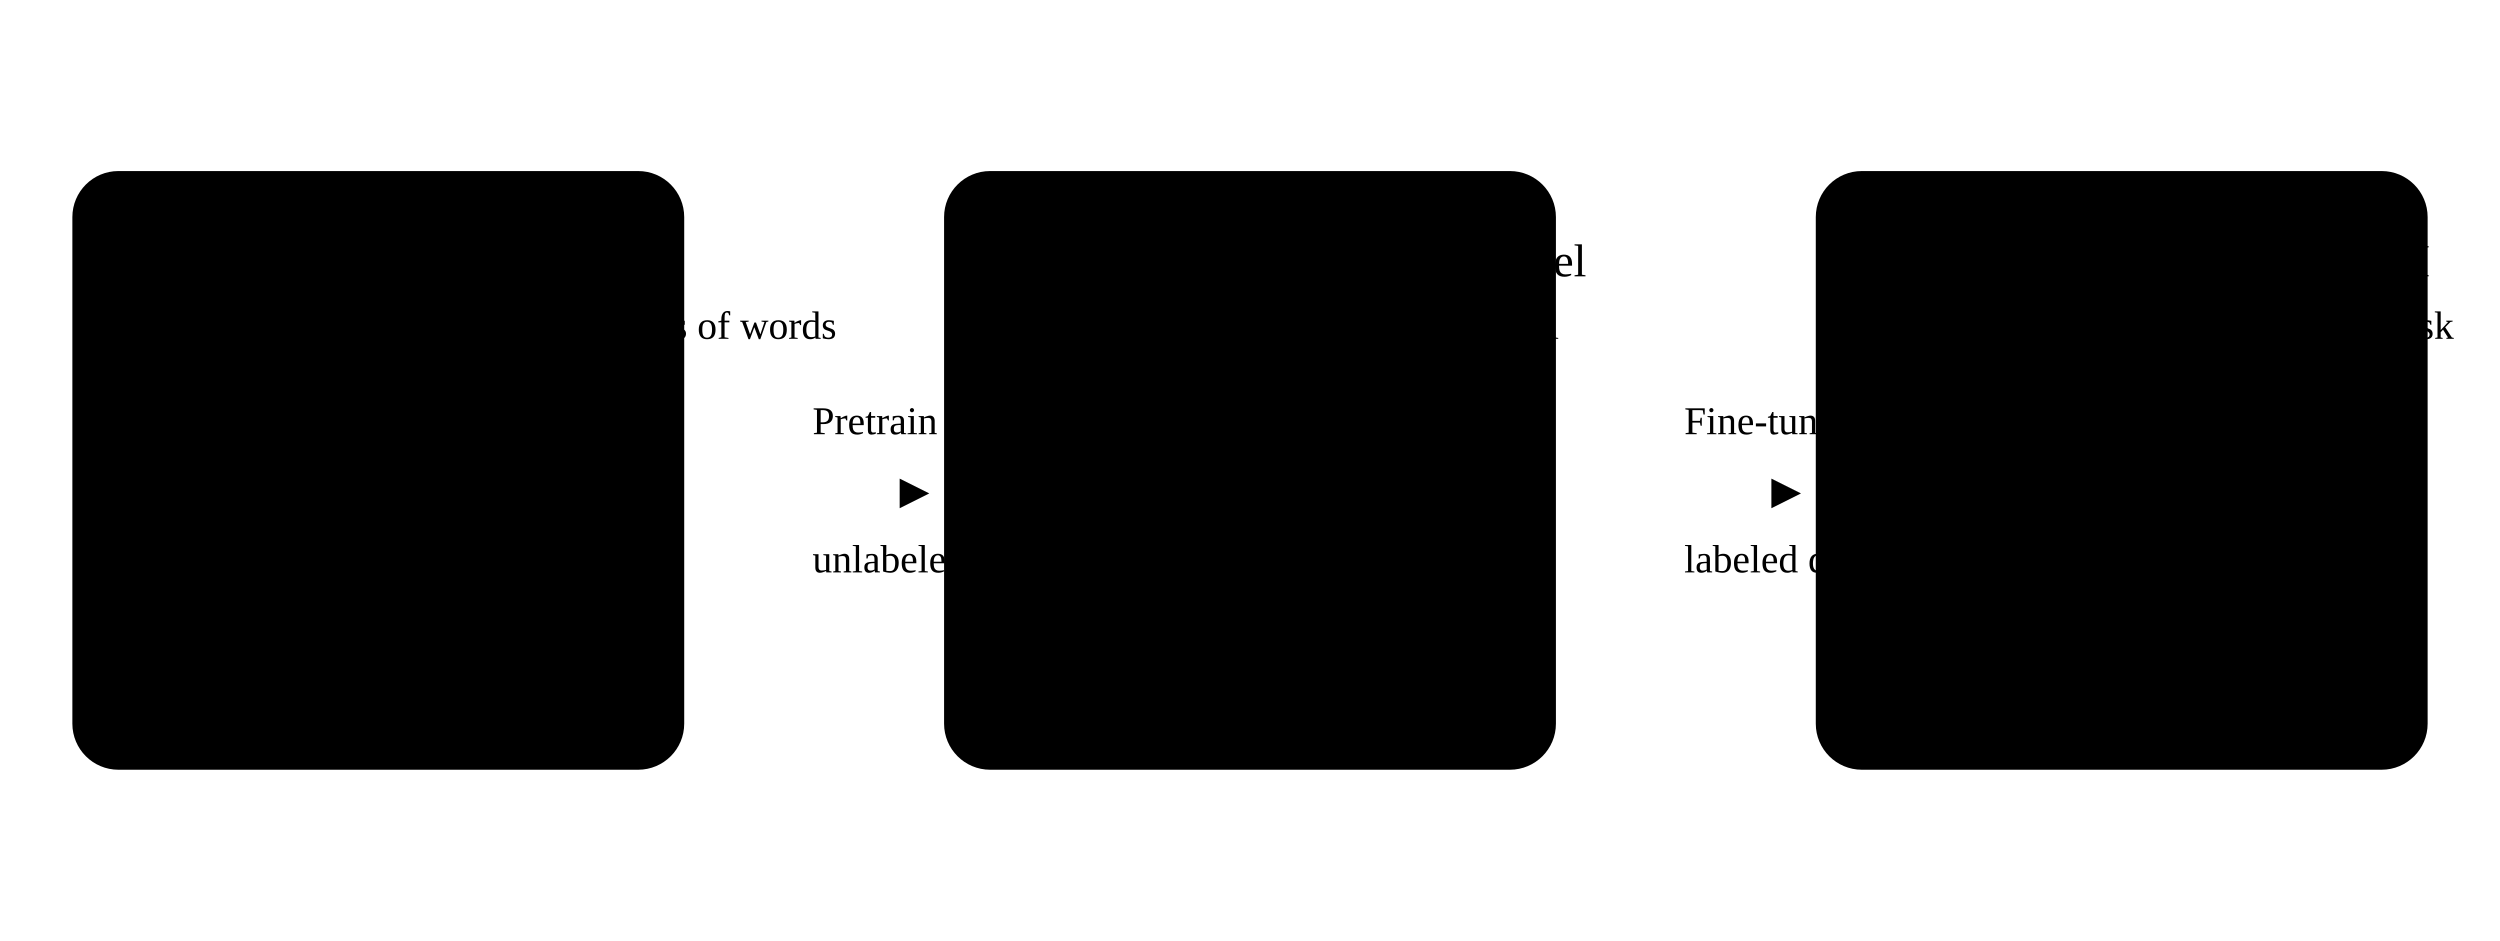
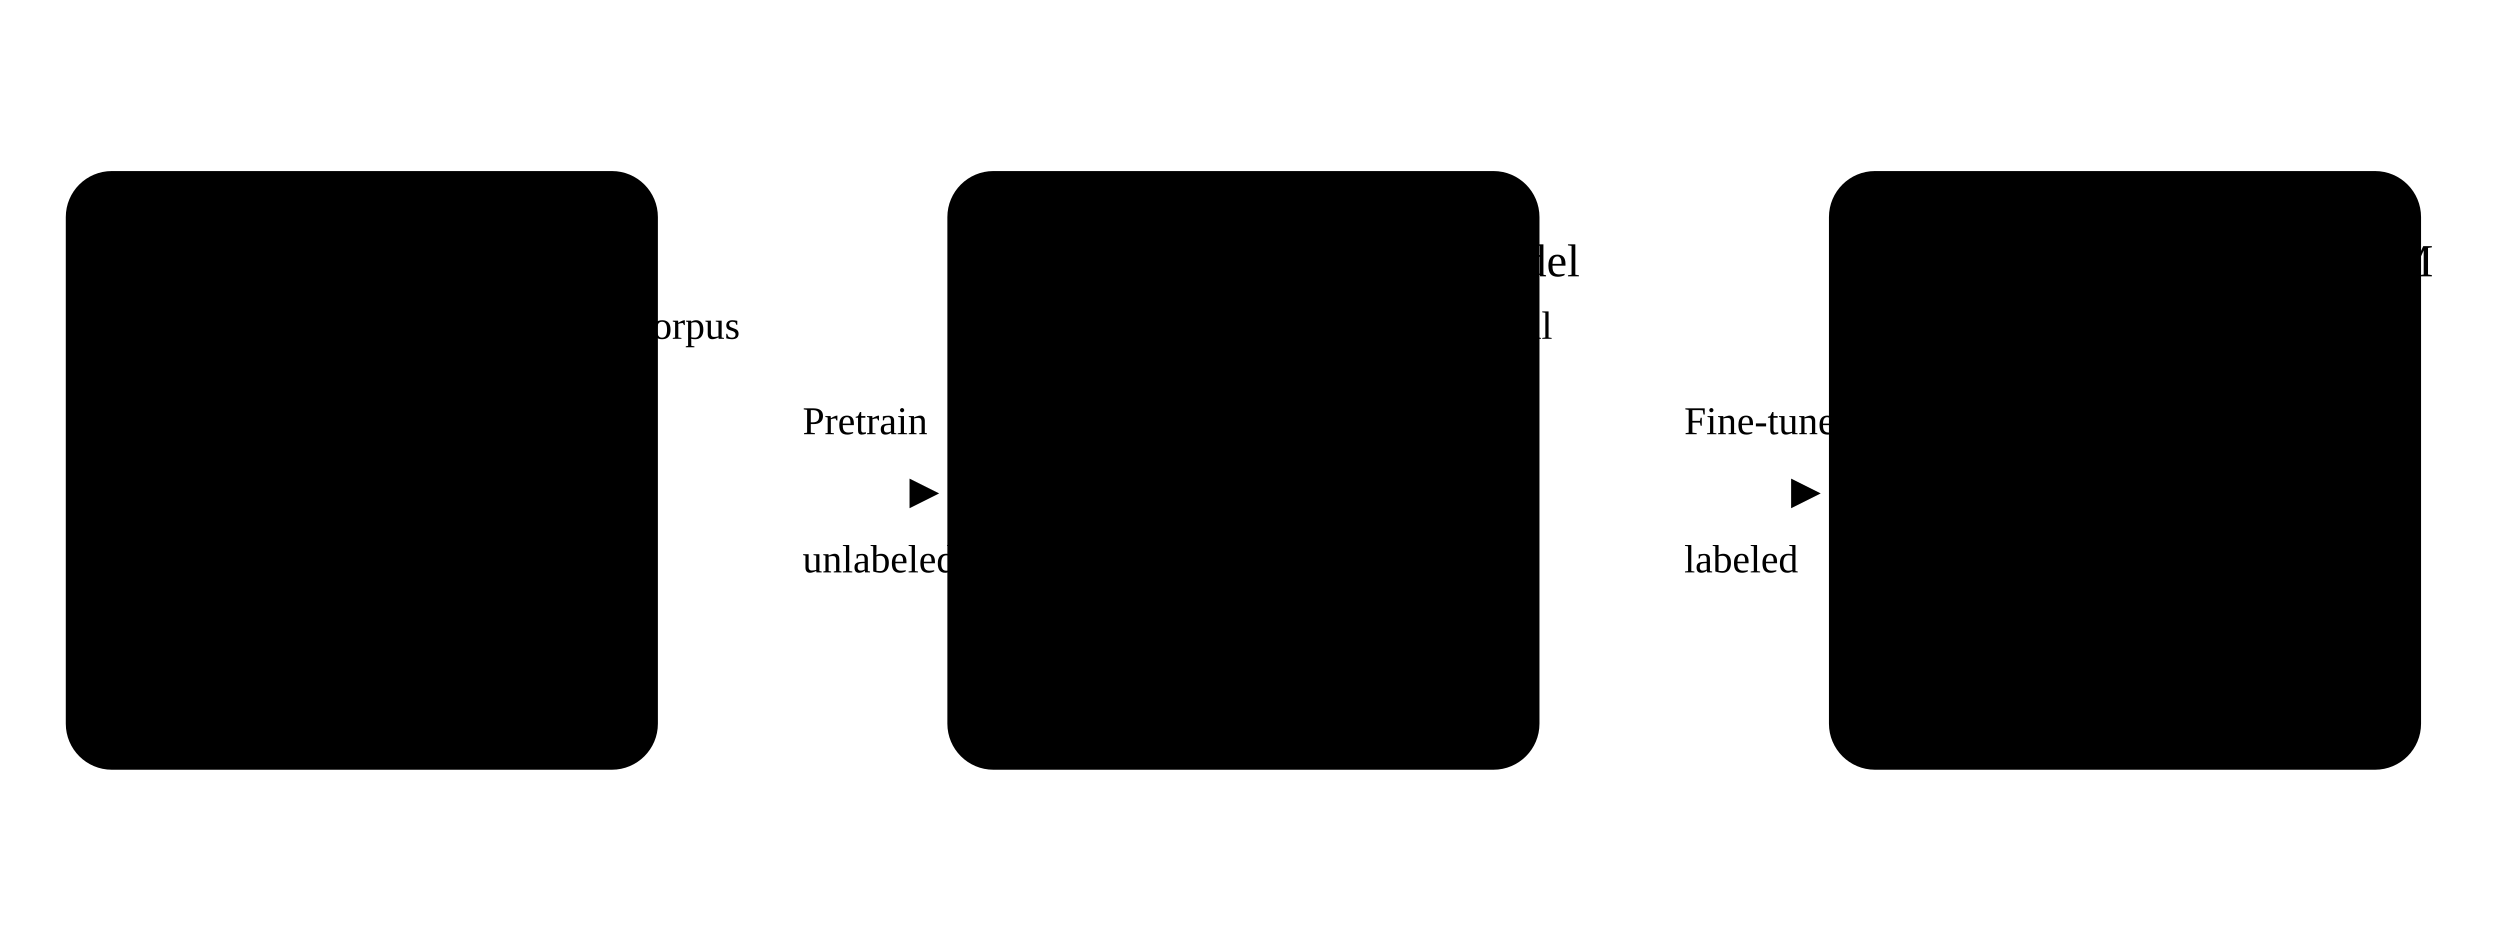
<svg xmlns="http://www.w3.org/2000/svg" viewBox="0 0 760 286" role="img" aria-labelledby="t-pf d-pf">
  <defs>
    <marker id="ar-pf" markerWidth="9" markerHeight="9" refX="7.5" refY="4.5" orient="auto">
      <path d="M0 0 L9 4.5 L0 9 z" class="d-arrow-accent" />
    </marker>
  </defs>
-   <rect class="d-node" x="22" y="52" width="186" height="182" rx="14" />
-   <text class="d-c d-bold" x="115" y="84" font-size="14">Raw text</text>
-   <text class="d-c d-tmut d-xs" x="115" y="103">unlabeled · trillions of words</text>
-   <text class="d-t d-s" x="44" y="140">• Web pages</text>
-   <text class="d-t d-s" x="44" y="166">• Books &amp; Wikipedia</text>
-   <text class="d-t d-s" x="44" y="192">• Research articles</text>
-   <rect class="d-node" x="287" y="52" width="186" height="182" rx="14" />
-   <text class="d-c d-bold" x="380" y="84" font-size="14">Foundation model</text>
-   <text class="d-c d-tmut d-xs" x="380" y="103">pretrained · general</text>
-   <text class="d-t d-s" x="309" y="140">• Text completion</text>
-   <text class="d-t d-s" x="309" y="166">• Few-shot ability</text>
-   <text class="d-t d-s" x="309" y="192">• Broad knowledge</text>
-   <rect class="d-node" x="552" y="52" width="186" height="182" rx="14" />
-   <text class="d-c d-bold" x="645" y="84" font-size="14">Fine-tuned LLM</text>
-   <text class="d-c d-tmut d-xs" x="645" y="103">specialized for a task</text>
-   <text class="d-t d-s" x="574" y="140">• Spam classifier</text>
-   <text class="d-t d-s" x="574" y="166">• Summarizer</text>
-   <text class="d-t d-s" x="574" y="192">• Assistant / chat</text>
-   <text class="d-c d-tac d-s d-bold" x="247" y="132">Pretrain</text>
-   <line class="d-line-accent" x1="212" y1="150" x2="281" y2="150" marker-end="url(#ar-pf)" />
-   <text class="d-c d-tmut d-xs" x="247" y="174">unlabeled</text>
+   <rect class="d-node" x="20" y="52" width="180" height="182" rx="14" />
+   <text class="d-c d-bold" x="110" y="84" font-size="14">Raw text</text>
+   <text class="d-c d-tmut d-xs" x="110" y="103">unlabeled · huge corpus</text>
+   <text class="d-t d-s" x="40" y="140">• Web pages</text>
+   <text class="d-t d-s" x="40" y="166">• Books &amp; Wikipedia</text>
+   <text class="d-t d-s" x="40" y="192">• Research articles</text>
+   <rect class="d-node" x="288" y="52" width="180" height="182" rx="14" />
+   <text class="d-c d-bold" x="378" y="84" font-size="14">Foundation model</text>
+   <text class="d-c d-tmut d-xs" x="378" y="103">pretrained · general</text>
+   <text class="d-t d-s" x="308" y="140">• Text completion</text>
+   <text class="d-t d-s" x="308" y="166">• Few-shot ability</text>
+   <text class="d-t d-s" x="308" y="192">• Broad knowledge</text>
+   <rect class="d-node" x="556" y="52" width="180" height="182" rx="14" />
+   <text class="d-c d-bold" x="646" y="84" font-size="14">Fine-tuned LLM</text>
+   <text class="d-c d-tmut d-xs" x="646" y="103">task-specialized</text>
+   <text class="d-t d-s" x="576" y="140">• Spam classifier</text>
+   <text class="d-t d-s" x="576" y="166">• Summarizer</text>
+   <text class="d-t d-s" x="576" y="192">• Assistant / chat</text>
+   <text class="d-c d-tac d-s d-bold" x="244" y="132">Pretrain</text>
+   <line class="d-line-accent" x1="200" y1="150" x2="284" y2="150" marker-end="url(#ar-pf)" />
+   <text class="d-c d-tmut d-xs" x="244" y="174">unlabeled</text>
  <text class="d-c d-tac d-s d-bold" x="512" y="132">Fine-tune</text>
-   <line class="d-line-accent" x1="477" y1="150" x2="546" y2="150" marker-end="url(#ar-pf)" />
-   <text class="d-c d-tmut d-xs" x="512" y="174">labeled data</text>
+   <line class="d-line-accent" x1="468" y1="150" x2="552" y2="150" marker-end="url(#ar-pf)" />
+   <text class="d-c d-tmut d-xs" x="512" y="174">labeled</text>
</svg>
